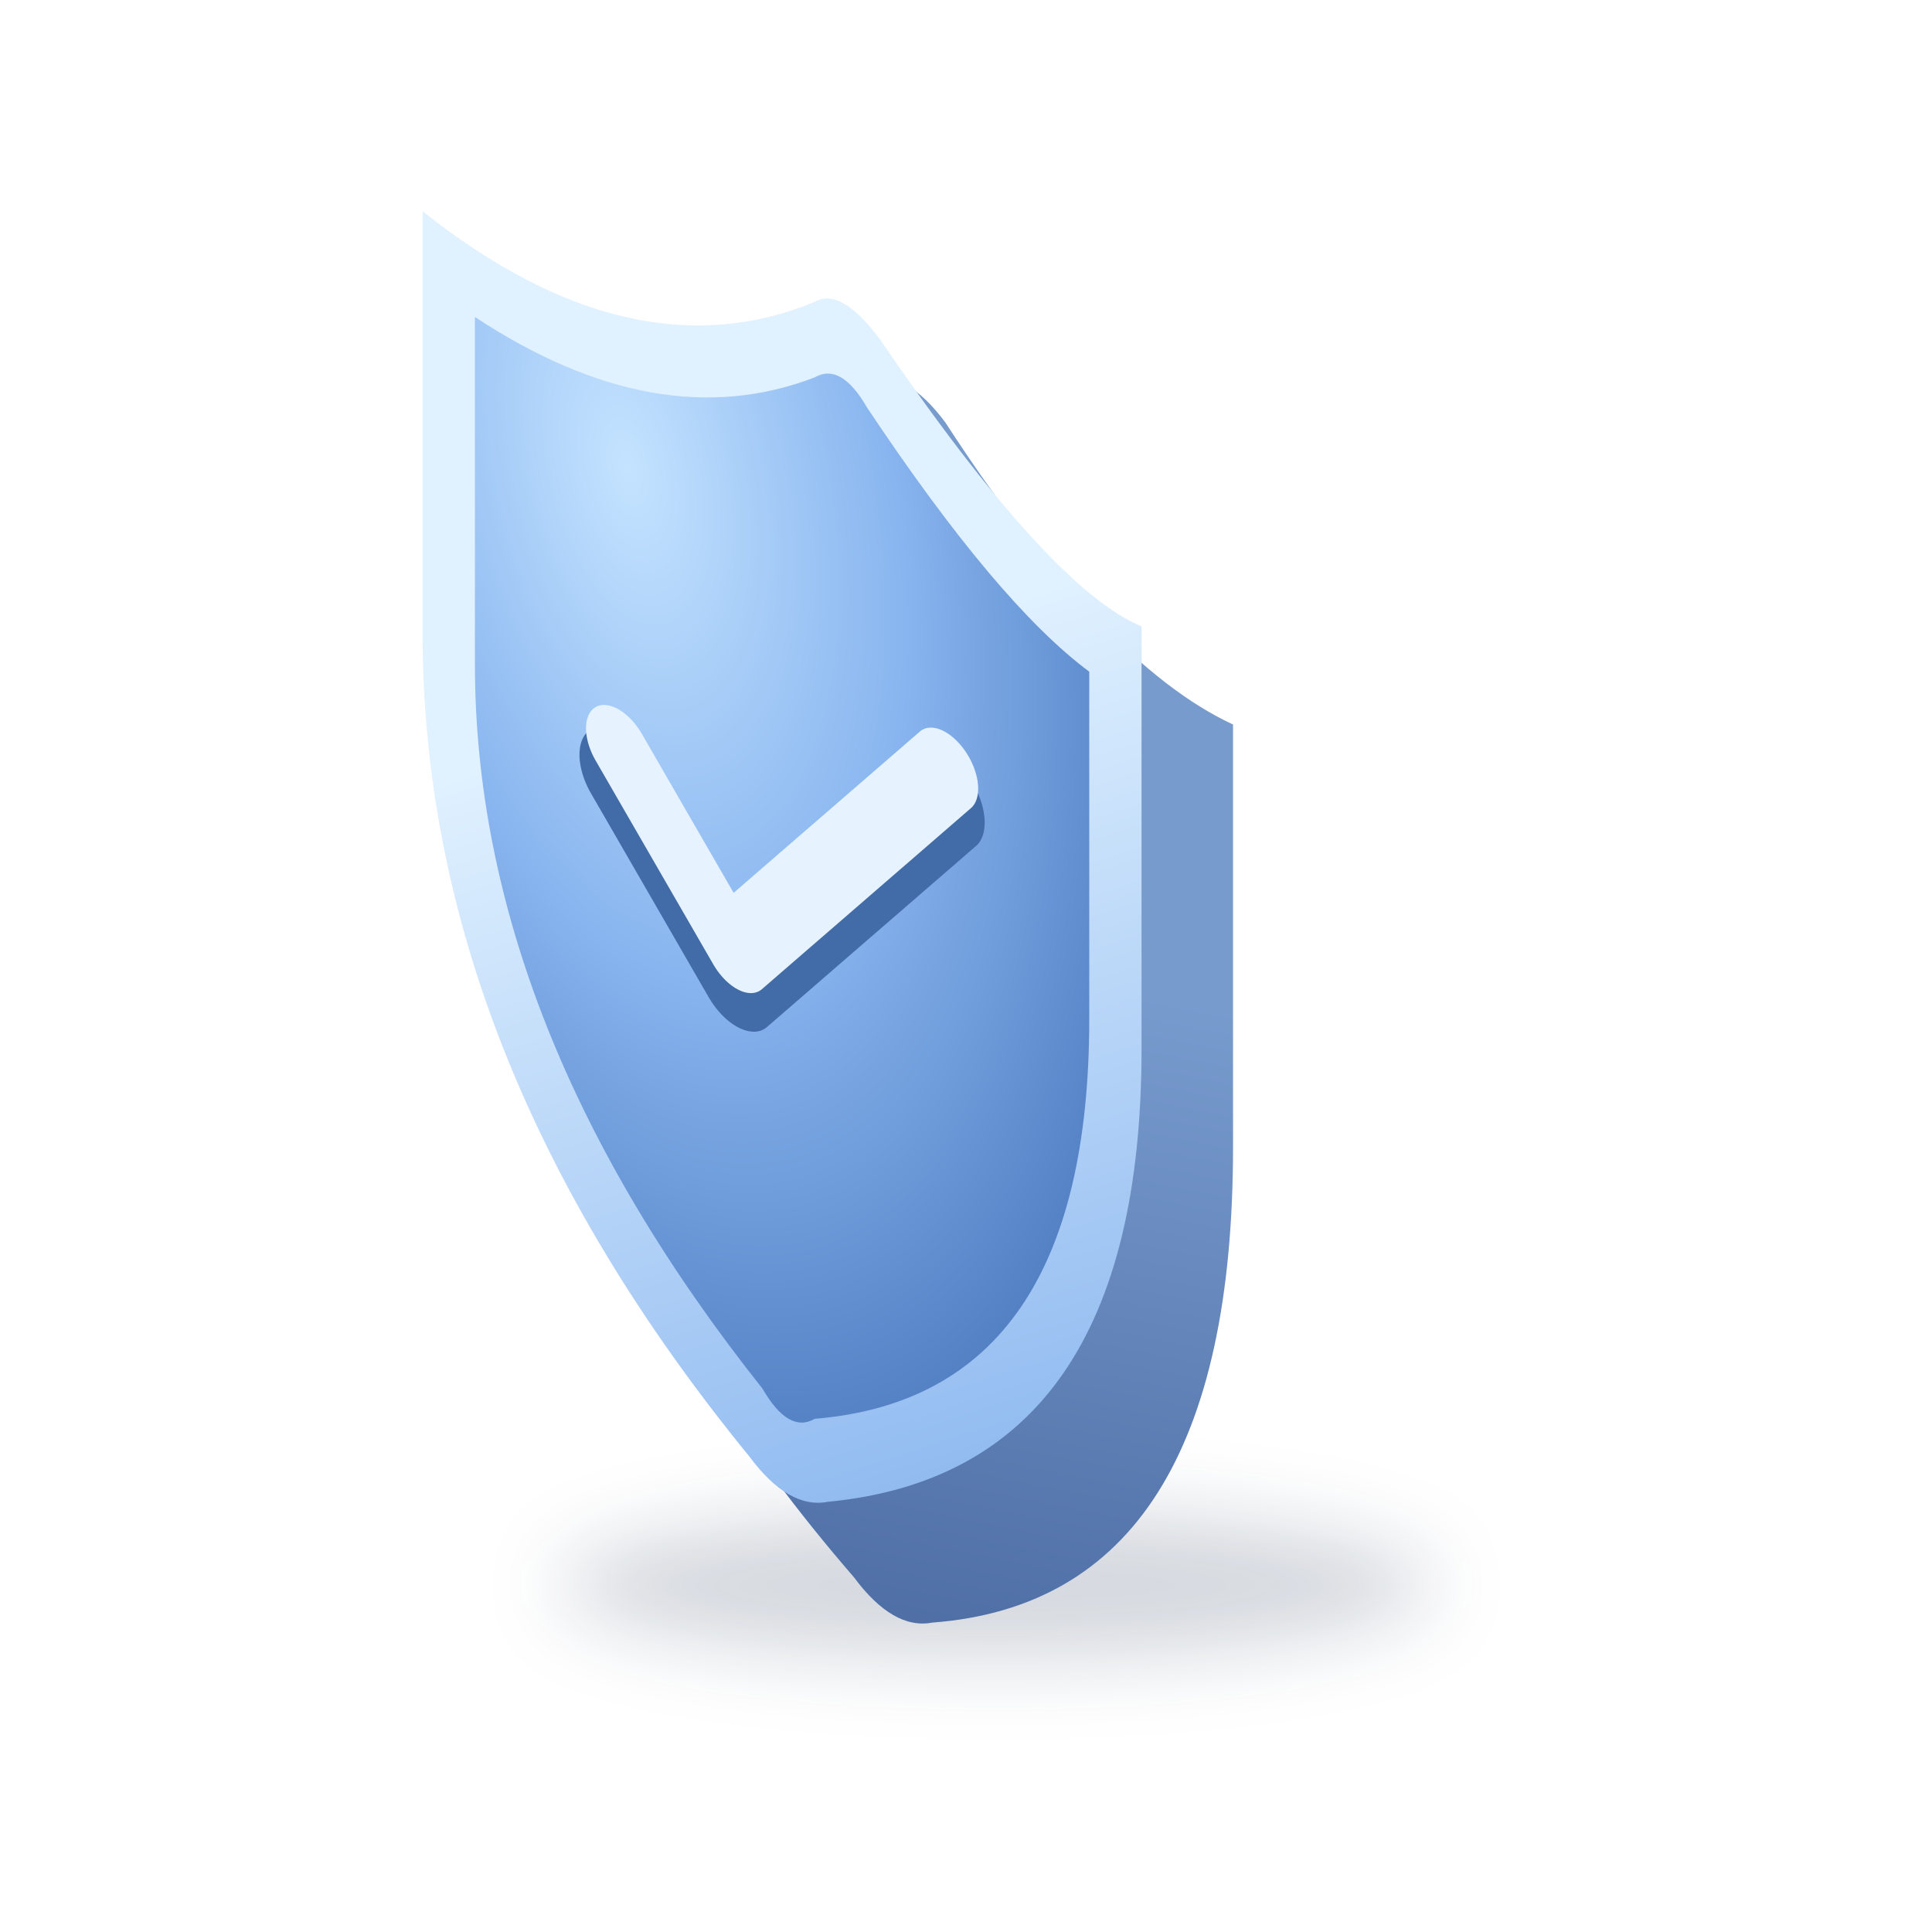
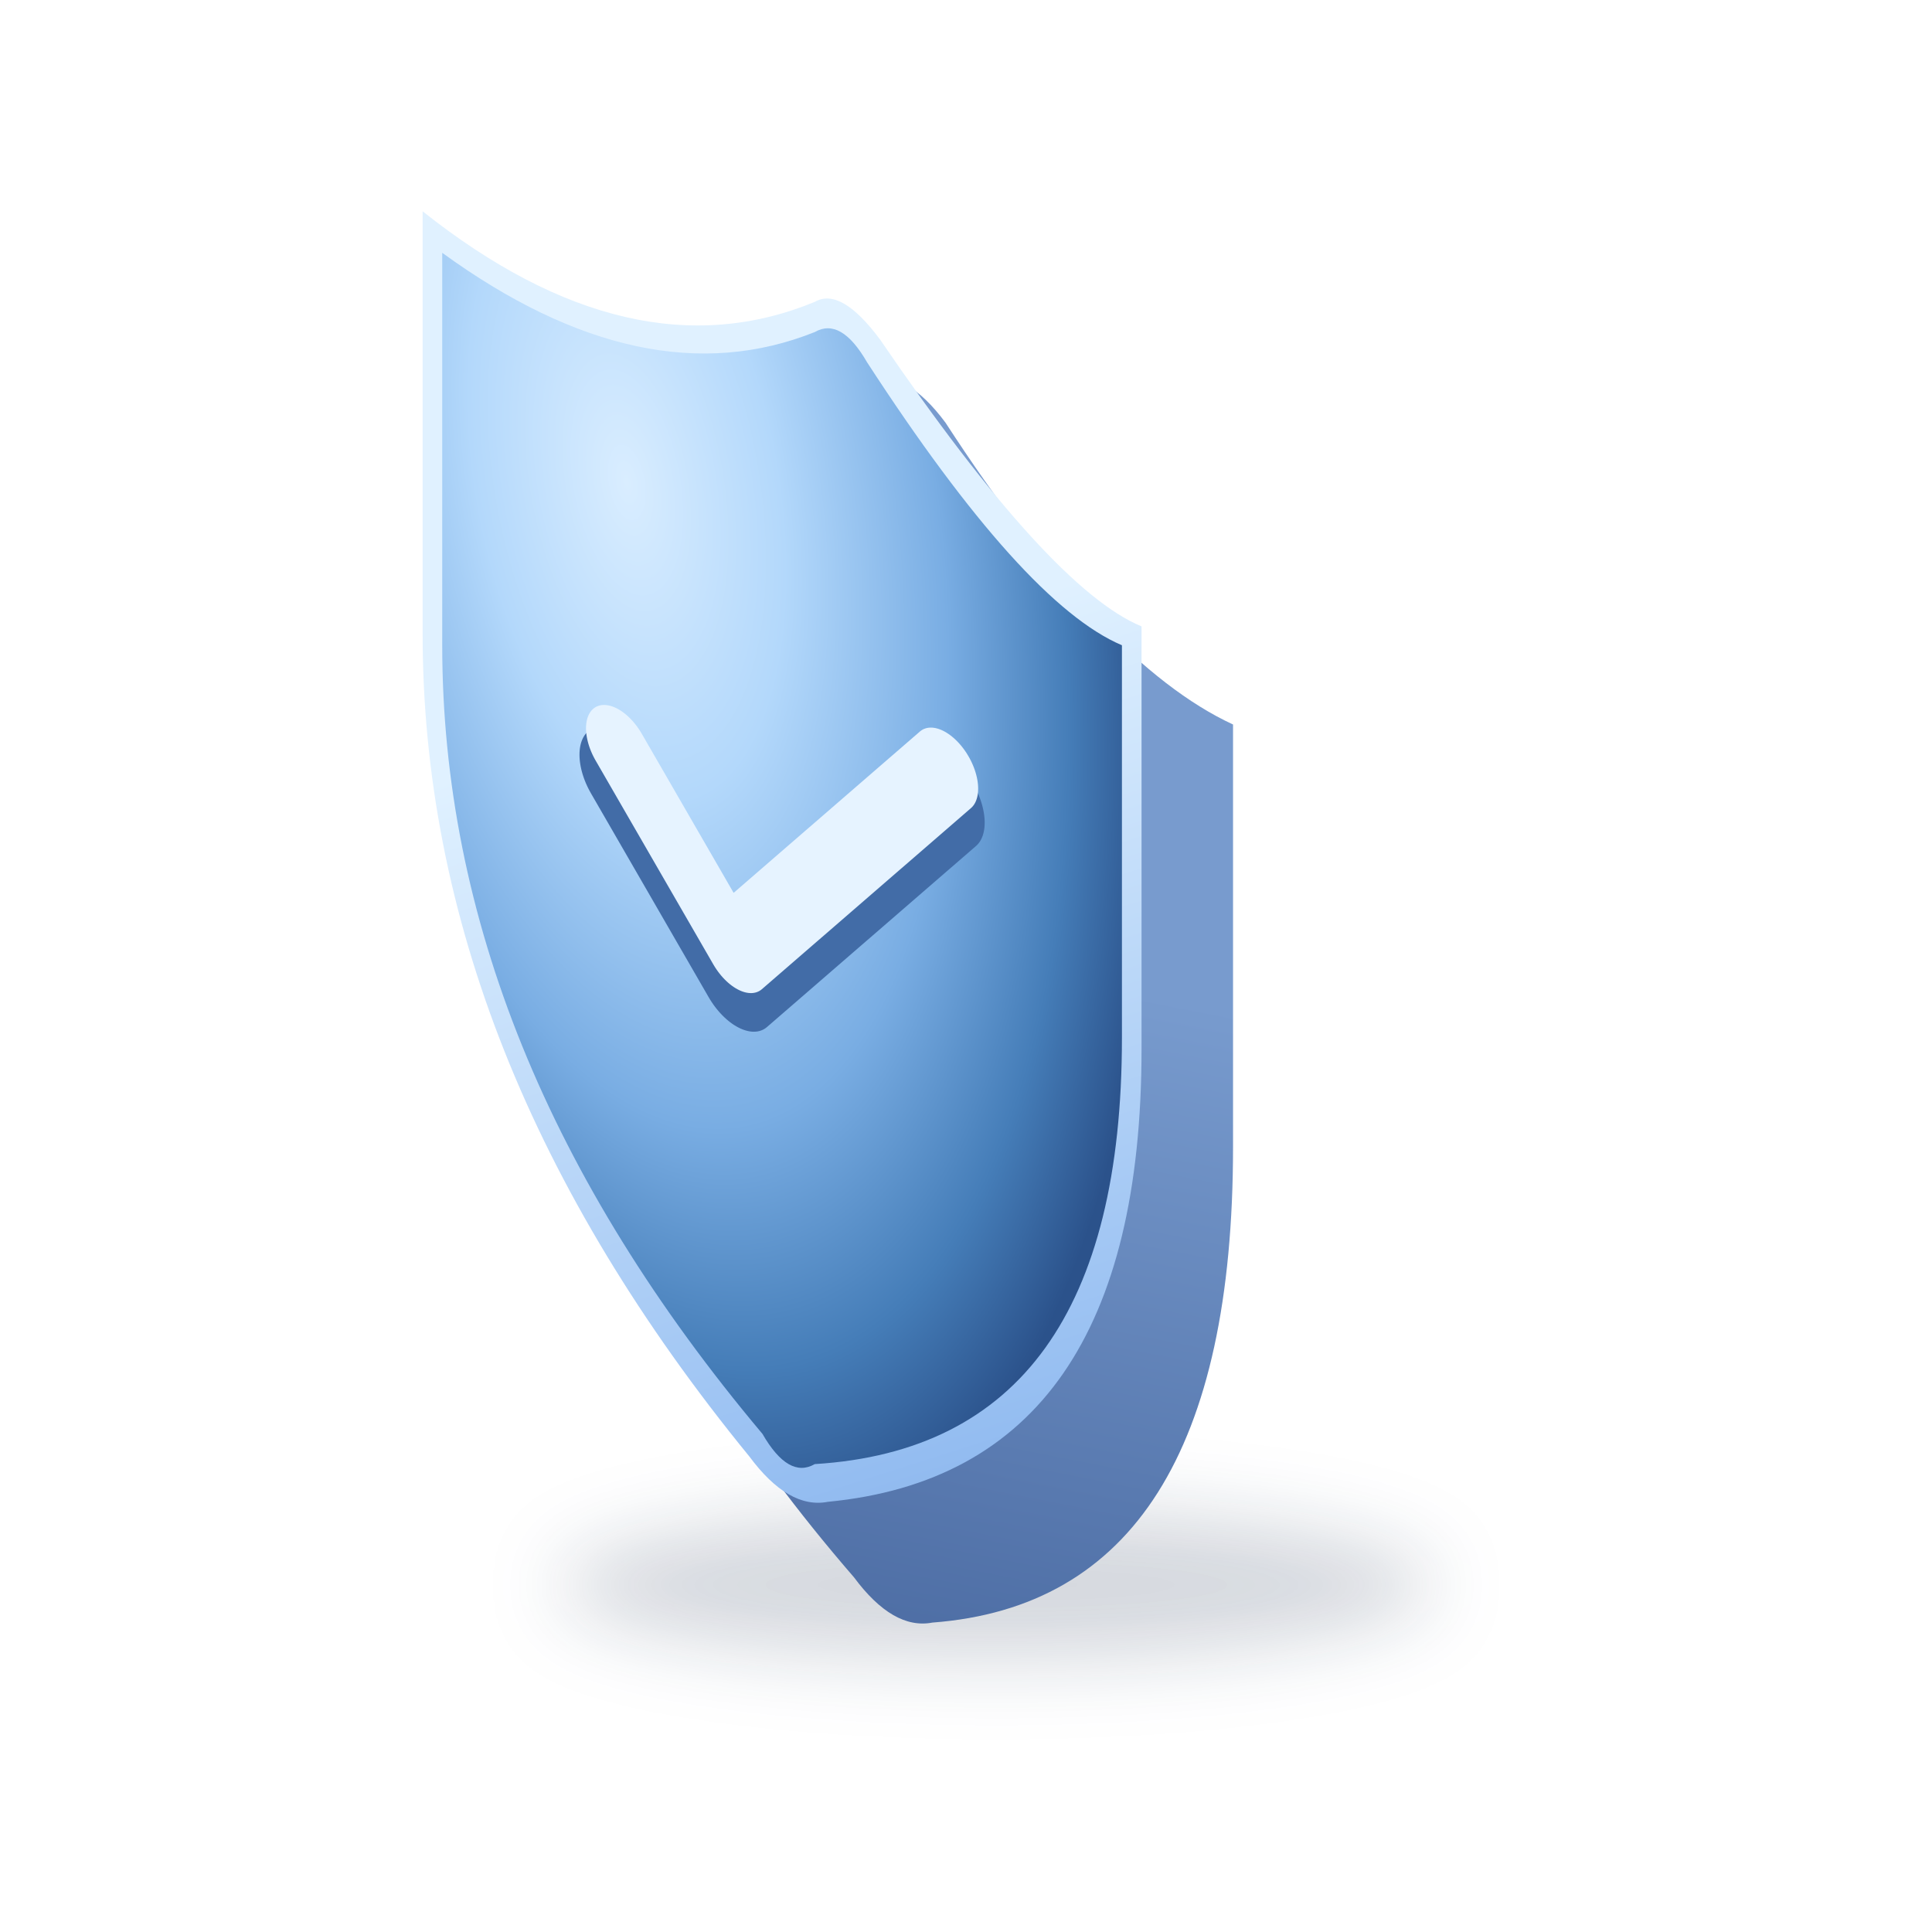
<svg xmlns="http://www.w3.org/2000/svg" viewBox="0 0 128 128" role="img" aria-labelledby="shield-title">
  <defs>
    <linearGradient id="shield-rim" x1="35" y1="20" x2="94" y2="96" gradientUnits="userSpaceOnUse">
      <stop stop-color="#E0F1FF" />
      <stop offset="0.45" stop-color="#94BDF1" />
      <stop offset="1" stop-color="#3C60A4" />
    </linearGradient>
    <linearGradient id="shield-side" x1="65" y1="30" x2="89" y2="103" gradientUnits="userSpaceOnUse">
      <stop stop-color="#789BCE" />
      <stop offset="1" stop-color="#2D4B85" />
    </linearGradient>
-     <radialGradient id="shield-face" cx="0.25" cy="0.2" r="0.9">
-       <stop stop-color="#C4E3FF" />
-       <stop offset="0.5" stop-color="#88B5EF" />
-       <stop offset="1" stop-color="#4E7BBF" />
+     <radialGradient id="shield-face" cx="0.27" cy="0.24" r="0.78" gradientTransform="translate(0 -.04) scale(1 1.13)">
+       <stop stop-color="#D9EDFF" />
+       <stop offset="0.30" stop-color="#B3D8FB" />
+       <stop offset="0.61" stop-color="#79ADE3" />
+       <stop offset="0.84" stop-color="#457DB8" />
+       <stop offset="1" stop-color="#2B528B" />
    </radialGradient>
    <filter id="shield-shadow" filterUnits="userSpaceOnUse" x="19" y="91" width="92" height="29">
      <feGaussianBlur stdDeviation="2.5" />
    </filter>
  </defs>
  <ellipse cx="66" cy="105" rx="29" ry="5" fill="#172A4C" opacity="0.18" filter="url(#shield-shadow)" />
  <g transform="matrix(.866 .5 0 1 28 5)">
    <path d="M7 12 Q20 15 34 3 Q37 1 40 3 Q52 13 62 12 L62 40 Q62 70 39 83 Q36 85 33 83 Q7 70 7 40Z" fill="url(#shield-side)" />
    <path d="M0 9 Q16 12 30 0 Q32 -2 35 0 Q48 10 55 9 L55 37 Q55 65 31 79 Q28 81 25 79 Q0 65 0 37Z" fill="url(#shield-rim)" />
-     <path d="M4 14 Q18 15 30 5 Q32 3 34 5 Q44 13 51 14 L51 37 Q51 62 30 74 Q28 76 26 74 Q4 61 4 37Z" fill="url(#shield-face)" />
+     <path d="M1.5 11 Q17 13 30 2 Q32 0 34 2 Q46 12 53.5 11 L53.5 37 Q53.5 64 30 77 Q28 79 26 77 Q1.5 64 1.5 37Z" fill="url(#shield-face)" />
    <path d="M15 39 L24 48 L40 28" fill="none" stroke="#426CA7" stroke-width="6" stroke-linecap="round" stroke-linejoin="round" />
    <path d="M15 37 L24 46 L40 26" fill="none" stroke="#E6F3FF" stroke-width="5" stroke-linecap="round" stroke-linejoin="round" />
  </g>
</svg>
